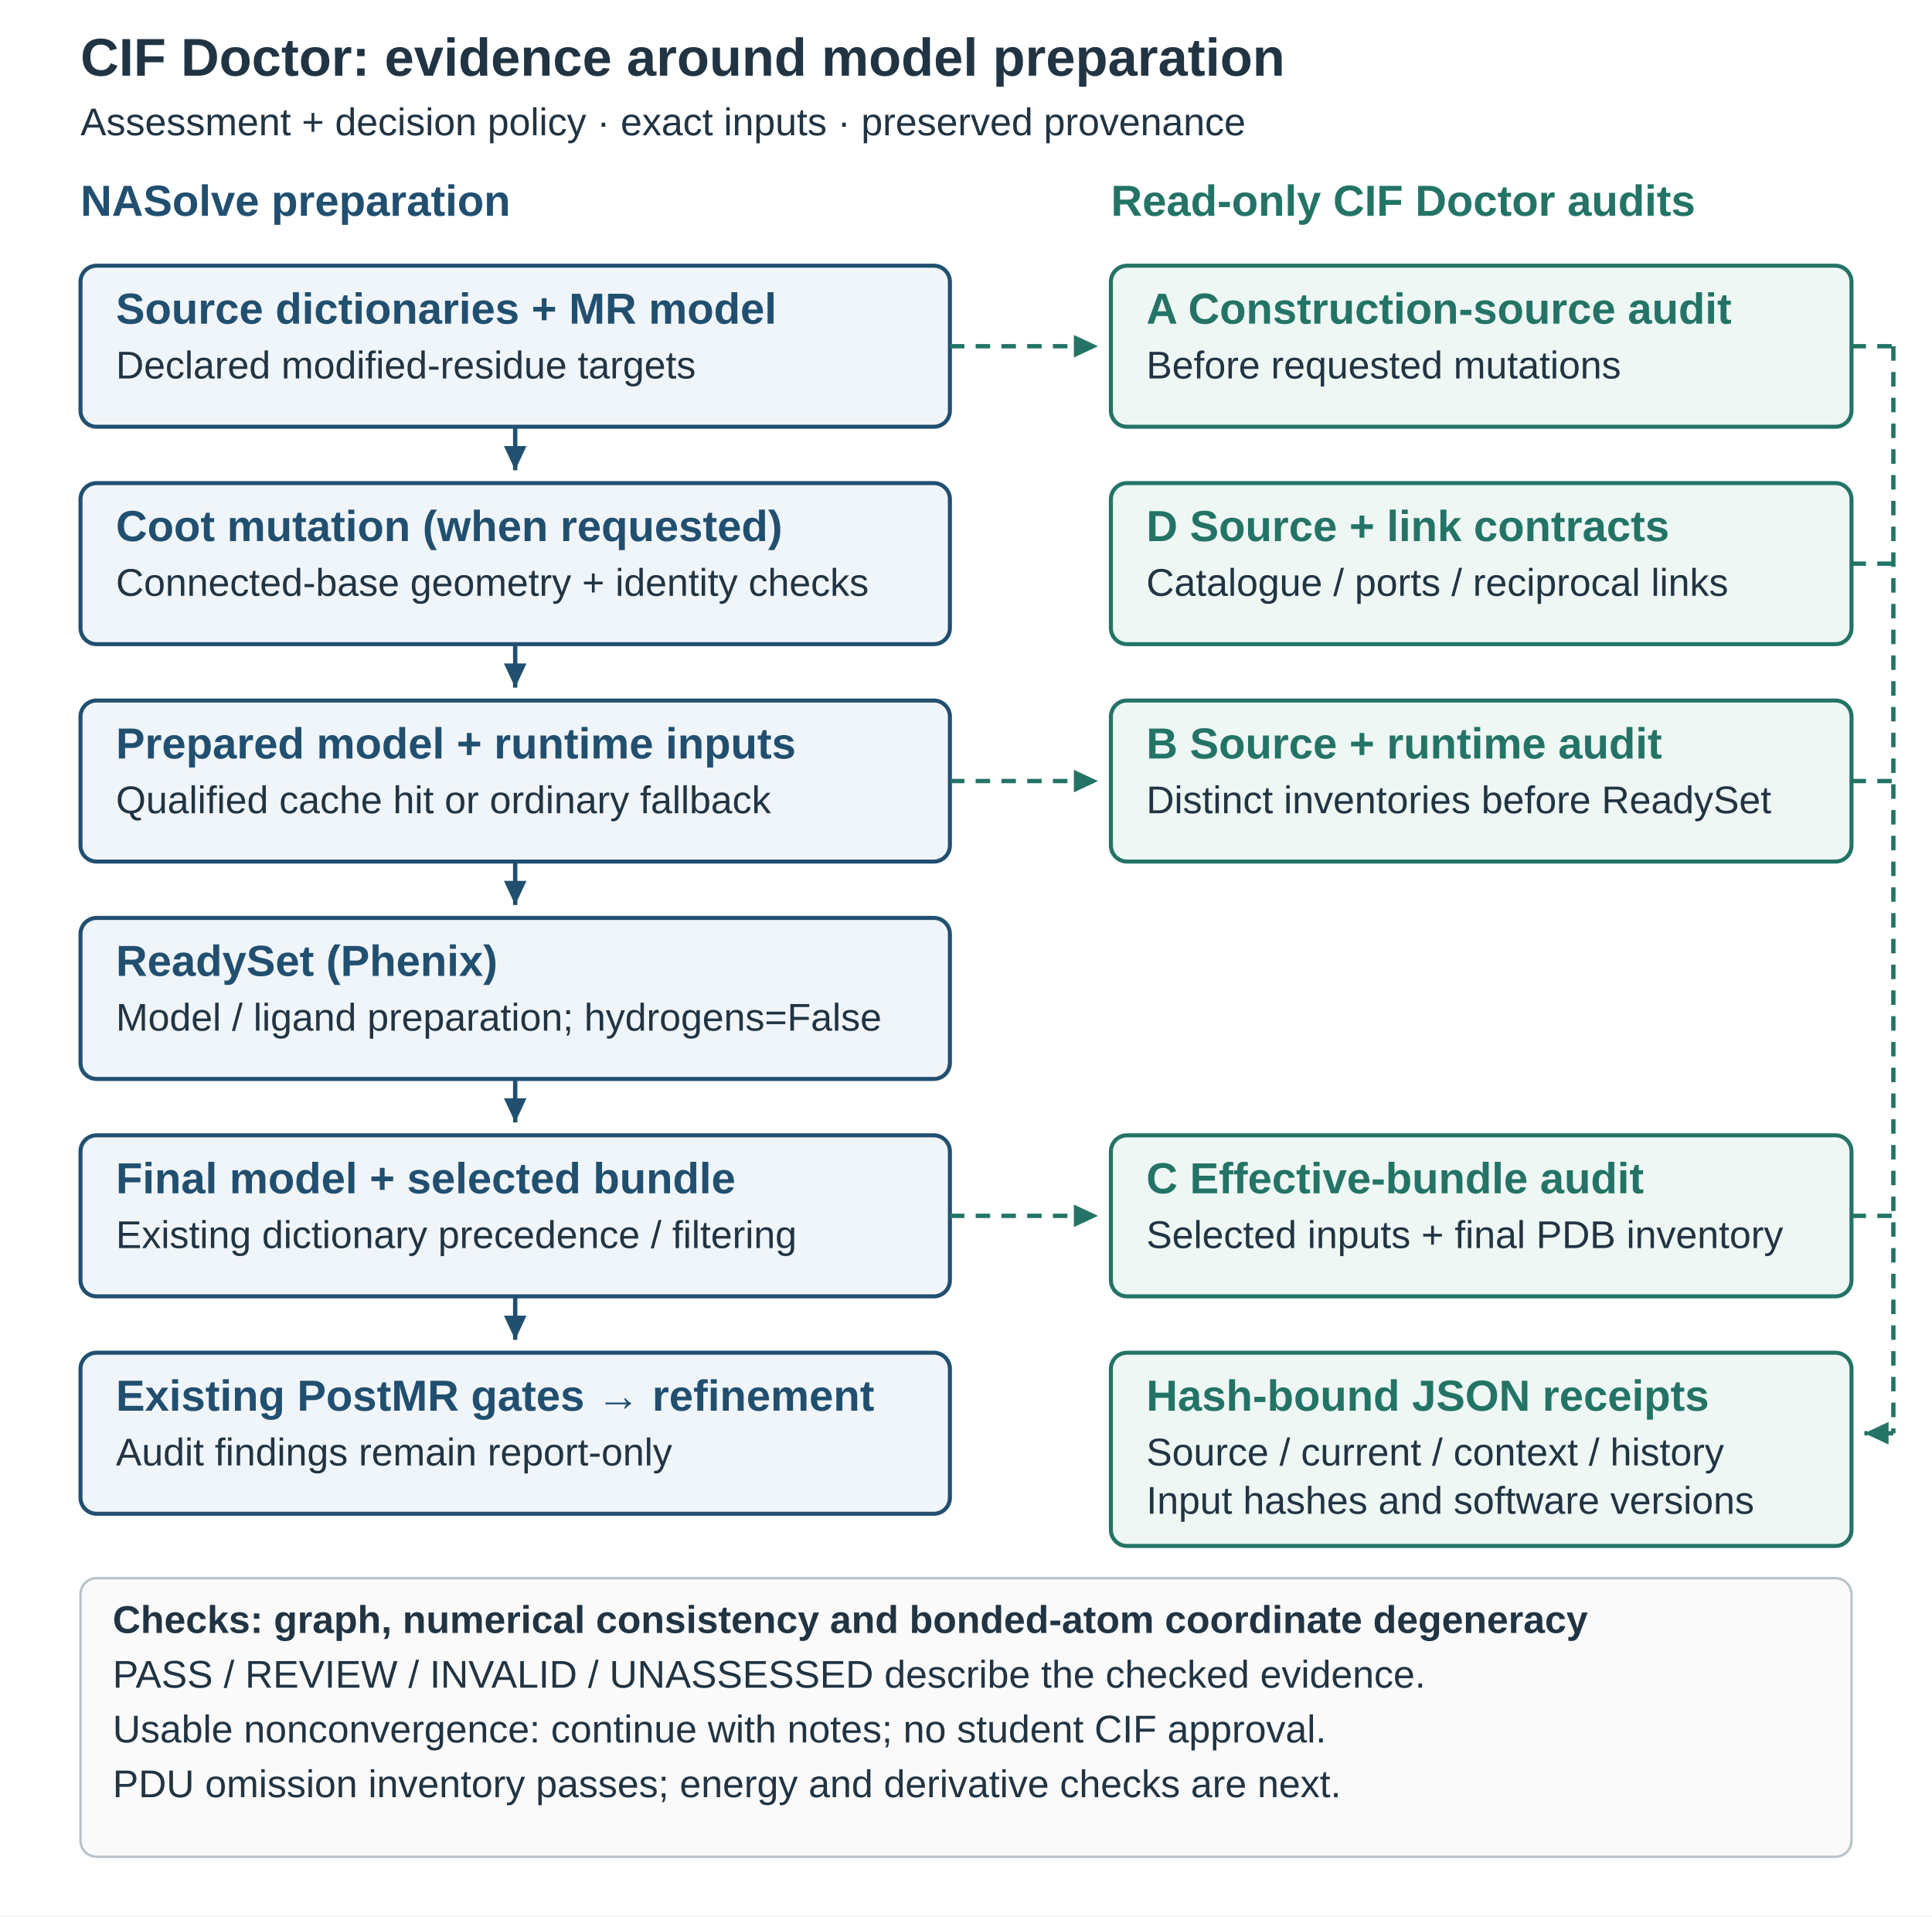
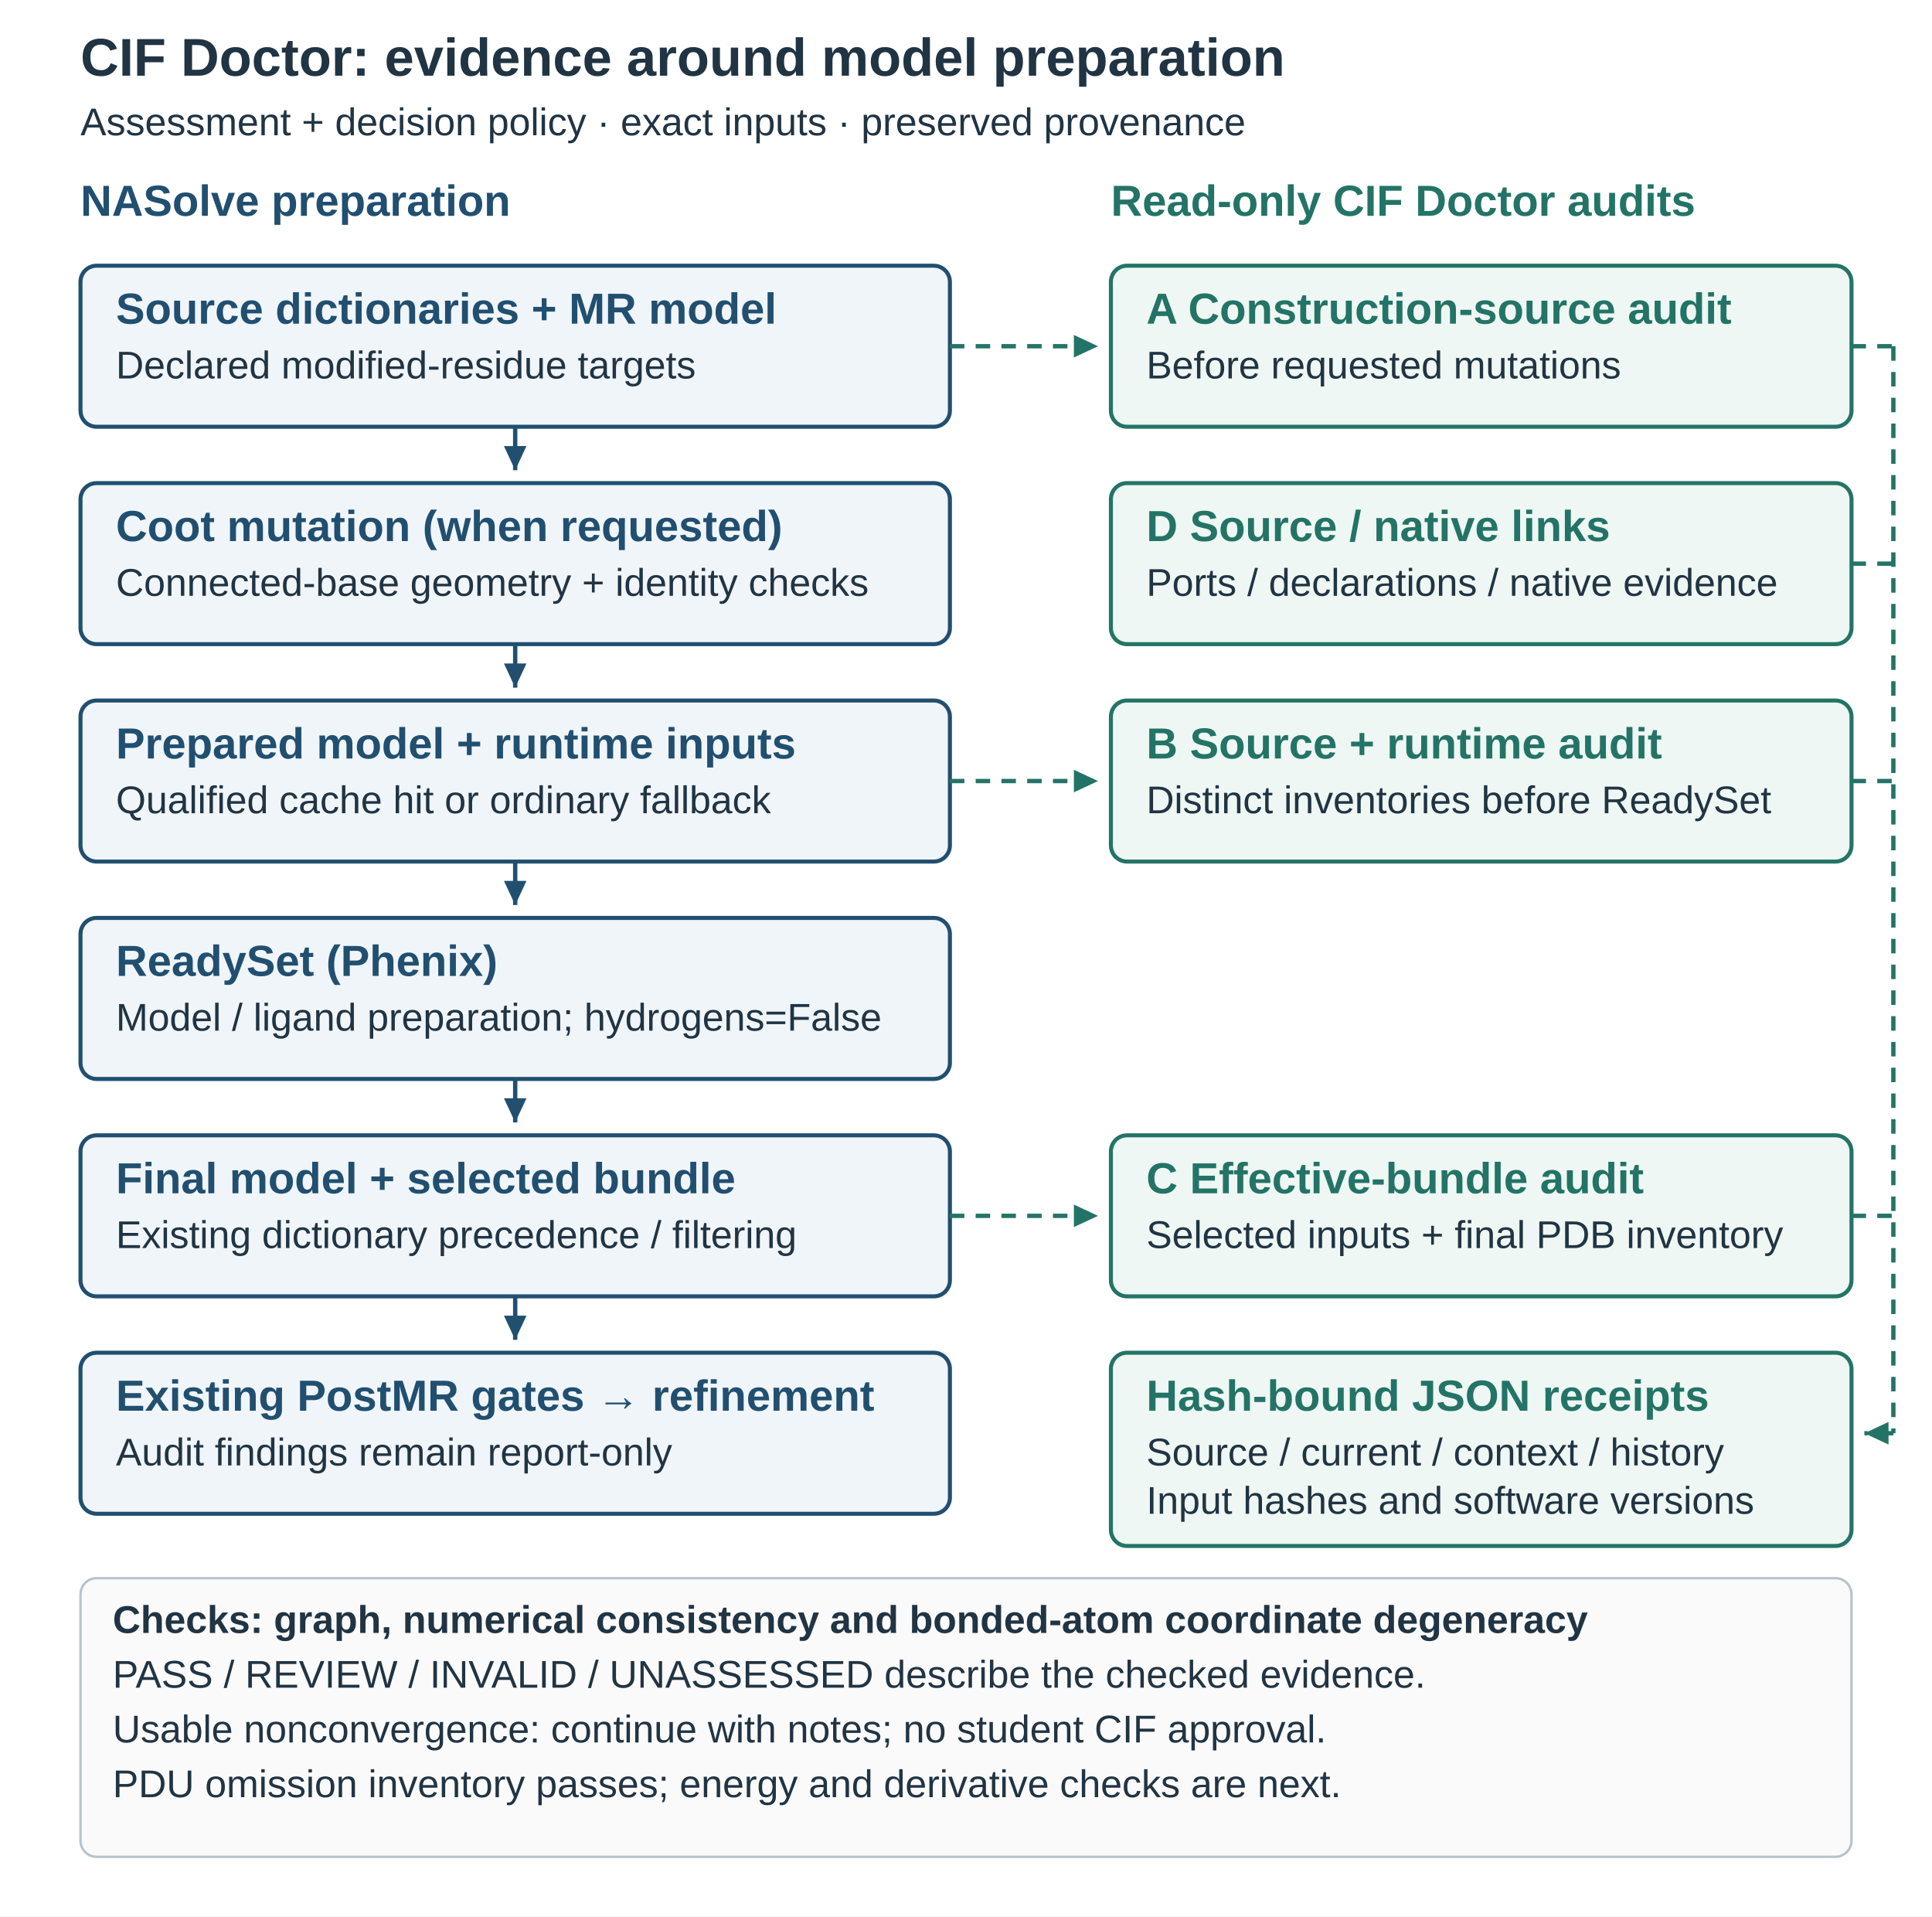
<svg xmlns="http://www.w3.org/2000/svg" width="180mm" height="178.5mm" viewBox="0 0 1200 1190" role="img" aria-labelledby="title description">
  <rect width="1200" height="1190" fill="white" />
  <text x="50" y="47" font-family="Arial, Helvetica, sans-serif" font-size="33" font-weight="bold" fill="#213443" text-anchor="start">CIF Doctor: evidence around model preparation</text>
  <text x="50" y="84" font-family="Arial, Helvetica, sans-serif" font-size="24" font-weight="normal" fill="#213443" text-anchor="start">Assessment + decision policy · exact inputs · preserved provenance</text>
  <text x="50" y="134" font-family="Arial, Helvetica, sans-serif" font-size="27" font-weight="bold" fill="#214f70" text-anchor="start">NASolve preparation</text>
  <text x="690" y="134" font-family="Arial, Helvetica, sans-serif" font-size="27" font-weight="bold" fill="#237466" text-anchor="start">Read-only CIF Doctor audits</text>
  <g id="source-inputs">
    <rect x="50" y="165" width="540" height="100" rx="10" fill="#f0f5f9" stroke="#214f70" stroke-width="2.5" />
    <text x="72" y="201" font-family="Arial, Helvetica, sans-serif" font-size="27" font-weight="bold" fill="#214f70" text-anchor="start">Source dictionaries + MR model</text>
    <text x="72" y="235" font-family="Arial, Helvetica, sans-serif" font-size="24" font-weight="normal" fill="#213443" text-anchor="start">Declared modified-residue targets</text>
  </g>
  <g id="coot-mutation">
    <rect x="50" y="300" width="540" height="100" rx="10" fill="#f0f5f9" stroke="#214f70" stroke-width="2.5" />
    <text x="72" y="336" font-family="Arial, Helvetica, sans-serif" font-size="27" font-weight="bold" fill="#214f70" text-anchor="start">Coot mutation (when requested)</text>
    <text x="72" y="370" font-family="Arial, Helvetica, sans-serif" font-size="24" font-weight="normal" fill="#213443" text-anchor="start">Connected-base geometry + identity checks</text>
  </g>
  <g id="prepared-inputs">
    <rect x="50" y="435" width="540" height="100" rx="10" fill="#f0f5f9" stroke="#214f70" stroke-width="2.5" />
    <text x="72" y="471" font-family="Arial, Helvetica, sans-serif" font-size="27" font-weight="bold" fill="#214f70" text-anchor="start">Prepared model + runtime inputs</text>
    <text x="72" y="505" font-family="Arial, Helvetica, sans-serif" font-size="24" font-weight="normal" fill="#213443" text-anchor="start">Qualified cache hit or ordinary fallback</text>
  </g>
  <g id="readyset">
    <rect x="50" y="570" width="540" height="100" rx="10" fill="#f0f5f9" stroke="#214f70" stroke-width="2.5" />
    <text x="72" y="606" font-family="Arial, Helvetica, sans-serif" font-size="27" font-weight="bold" fill="#214f70" text-anchor="start">ReadySet (Phenix)</text>
    <text x="72" y="640" font-family="Arial, Helvetica, sans-serif" font-size="24" font-weight="normal" fill="#213443" text-anchor="start">Model / ligand preparation; hydrogens=False</text>
  </g>
  <g id="effective-inputs">
    <rect x="50" y="705" width="540" height="100" rx="10" fill="#f0f5f9" stroke="#214f70" stroke-width="2.5" />
    <text x="72" y="741" font-family="Arial, Helvetica, sans-serif" font-size="27" font-weight="bold" fill="#214f70" text-anchor="start">Final model + selected bundle</text>
    <text x="72" y="775" font-family="Arial, Helvetica, sans-serif" font-size="24" font-weight="normal" fill="#213443" text-anchor="start">Existing dictionary precedence / filtering</text>
  </g>
  <g id="postmr-gates">
    <rect x="50" y="840" width="540" height="100" rx="10" fill="#f0f5f9" stroke="#214f70" stroke-width="2.5" />
    <text x="72" y="876" font-family="Arial, Helvetica, sans-serif" font-size="27" font-weight="bold" fill="#214f70" text-anchor="start">Existing PostMR gates → refinement</text>
    <text x="72" y="910" font-family="Arial, Helvetica, sans-serif" font-size="24" font-weight="normal" fill="#213443" text-anchor="start">Audit findings remain report-only</text>
  </g>
  <g id="preparation-flow-0">
    <path d="M 320.0 265.0 L 320.0 292.0" fill="none" stroke="#214f70" stroke-width="2.7" />
    <polygon points="320.0,292.0 313.0,277.0 327.0,277.0" fill="#214f70" />
  </g>
  <g id="preparation-flow-1">
    <path d="M 320.0 400.0 L 320.0 427.0" fill="none" stroke="#214f70" stroke-width="2.7" />
    <polygon points="320.0,427.0 313.0,412.0 327.0,412.0" fill="#214f70" />
  </g>
  <g id="preparation-flow-2">
    <path d="M 320.0 535.0 L 320.0 562.0" fill="none" stroke="#214f70" stroke-width="2.7" />
    <polygon points="320.0,562.0 313.0,547.0 327.0,547.0" fill="#214f70" />
  </g>
  <g id="preparation-flow-3">
    <path d="M 320.0 670.0 L 320.0 697.0" fill="none" stroke="#214f70" stroke-width="2.7" />
    <polygon points="320.0,697.0 313.0,682.0 327.0,682.0" fill="#214f70" />
  </g>
  <g id="preparation-flow-4">
    <path d="M 320.0 805.0 L 320.0 832.0" fill="none" stroke="#214f70" stroke-width="2.7" />
    <polygon points="320.0,832.0 313.0,817.0 327.0,817.0" fill="#214f70" />
  </g>
  <g id="mutation-audit">
    <rect x="690" y="165" width="460" height="100" rx="10" fill="#eef7f3" stroke="#237466" stroke-width="2.5" />
    <text x="712" y="201" font-family="Arial, Helvetica, sans-serif" font-size="27" font-weight="bold" fill="#237466" text-anchor="start">A  Construction-source audit</text>
    <text x="712" y="235" font-family="Arial, Helvetica, sans-serif" font-size="24" font-weight="normal" fill="#213443" text-anchor="start">Before requested mutations</text>
  </g>
  <g id="audit-branch-mutation-audit">
    <path d="M 590.0 215.0 L 599.0 215.0" fill="none" stroke="#237466" stroke-width="2.7" />
    <path d="M 606.0 215.0 L 615.0 215.0" fill="none" stroke="#237466" stroke-width="2.7" />
    <path d="M 622.0 215.0 L 631.0 215.0" fill="none" stroke="#237466" stroke-width="2.7" />
    <path d="M 638.0 215.0 L 647.0 215.0" fill="none" stroke="#237466" stroke-width="2.7" />
    <path d="M 654.0 215.0 L 663.0 215.0" fill="none" stroke="#237466" stroke-width="2.7" />
    <path d="M 670.0 215.0 L 679.0 215.0" fill="none" stroke="#237466" stroke-width="2.7" />
    <polygon points="682.0,215.0 667.0,222.0 667.0,208.0" fill="#237466" />
  </g>
  <g id="source-runtime-audit">
    <rect x="690" y="435" width="460" height="100" rx="10" fill="#eef7f3" stroke="#237466" stroke-width="2.5" />
    <text x="712" y="471" font-family="Arial, Helvetica, sans-serif" font-size="27" font-weight="bold" fill="#237466" text-anchor="start">B  Source + runtime audit</text>
    <text x="712" y="505" font-family="Arial, Helvetica, sans-serif" font-size="24" font-weight="normal" fill="#213443" text-anchor="start">Distinct inventories before ReadySet</text>
  </g>
  <g id="audit-branch-source-runtime-audit">
    <path d="M 590.0 485.0 L 599.0 485.0" fill="none" stroke="#237466" stroke-width="2.7" />
    <path d="M 606.0 485.0 L 615.0 485.0" fill="none" stroke="#237466" stroke-width="2.7" />
    <path d="M 622.0 485.0 L 631.0 485.0" fill="none" stroke="#237466" stroke-width="2.7" />
    <path d="M 638.0 485.0 L 647.0 485.0" fill="none" stroke="#237466" stroke-width="2.7" />
    <path d="M 654.0 485.0 L 663.0 485.0" fill="none" stroke="#237466" stroke-width="2.7" />
    <path d="M 670.0 485.0 L 679.0 485.0" fill="none" stroke="#237466" stroke-width="2.7" />
    <polygon points="682.0,485.0 667.0,492.0 667.0,478.0" fill="#237466" />
  </g>
  <g id="effective-audit">
    <rect x="690" y="705" width="460" height="100" rx="10" fill="#eef7f3" stroke="#237466" stroke-width="2.5" />
    <text x="712" y="741" font-family="Arial, Helvetica, sans-serif" font-size="27" font-weight="bold" fill="#237466" text-anchor="start">C  Effective-bundle audit</text>
    <text x="712" y="775" font-family="Arial, Helvetica, sans-serif" font-size="24" font-weight="normal" fill="#213443" text-anchor="start">Selected inputs + final PDB inventory</text>
  </g>
  <g id="audit-branch-effective-audit">
    <path d="M 590.0 755.0 L 599.0 755.0" fill="none" stroke="#237466" stroke-width="2.7" />
    <path d="M 606.0 755.0 L 615.0 755.0" fill="none" stroke="#237466" stroke-width="2.7" />
    <path d="M 622.0 755.0 L 631.0 755.0" fill="none" stroke="#237466" stroke-width="2.7" />
    <path d="M 638.0 755.0 L 647.0 755.0" fill="none" stroke="#237466" stroke-width="2.7" />
    <path d="M 654.0 755.0 L 663.0 755.0" fill="none" stroke="#237466" stroke-width="2.7" />
    <path d="M 670.0 755.0 L 679.0 755.0" fill="none" stroke="#237466" stroke-width="2.7" />
    <polygon points="682.0,755.0 667.0,762.0 667.0,748.0" fill="#237466" />
  </g>
  <g id="catalogue-census">
    <rect x="690" y="300" width="460" height="100" rx="10" fill="#eef7f3" stroke="#237466" stroke-width="2.5" />
-     <text x="712" y="336" font-family="Arial, Helvetica, sans-serif" font-size="27" font-weight="bold" fill="#237466" text-anchor="start">D  Source + link contracts</text>
-     <text x="712" y="370" font-family="Arial, Helvetica, sans-serif" font-size="24" font-weight="normal" fill="#213443" text-anchor="start">Catalogue / ports / reciprocal links</text>
+     <text x="712" y="336" font-family="Arial, Helvetica, sans-serif" font-size="27" font-weight="bold" fill="#237466" text-anchor="start">D  Source / native links</text>
+     <text x="712" y="370" font-family="Arial, Helvetica, sans-serif" font-size="24" font-weight="normal" fill="#213443" text-anchor="start">Ports / declarations / native evidence</text>
  </g>
  <g id="catalogue-to-receipts">
    <path d="M 1150.0 350.0 L 1159.0 350.0" fill="none" stroke="#237466" stroke-width="2.7" />
    <path d="M 1166.0 350.0 L 1175.0 350.0" fill="none" stroke="#237466" stroke-width="2.7" />
  </g>
  <g id="json-receipts">
    <rect x="690" y="840" width="460" height="120" rx="10" fill="#eef7f3" stroke="#237466" stroke-width="2.5" />
    <text x="712" y="876" font-family="Arial, Helvetica, sans-serif" font-size="27" font-weight="bold" fill="#237466" text-anchor="start">Hash-bound JSON receipts</text>
    <text x="712" y="910" font-family="Arial, Helvetica, sans-serif" font-size="24" font-weight="normal" fill="#213443" text-anchor="start">Source / current / context / history</text>
    <text x="712" y="940" font-family="Arial, Helvetica, sans-serif" font-size="24" font-weight="normal" fill="#213443" text-anchor="start">Input hashes and software versions</text>
  </g>
  <g id="mutation-to-receipts">
    <path d="M 1150.0 215.0 L 1159.0 215.0" fill="none" stroke="#237466" stroke-width="2.7" />
    <path d="M 1166.0 215.0 L 1175.0 215.0" fill="none" stroke="#237466" stroke-width="2.7" />
    <path d="M 1176.0 215.0 L 1176.0 224.0" fill="none" stroke="#237466" stroke-width="2.7" />
    <path d="M 1176.0 231.0 L 1176.0 240.0" fill="none" stroke="#237466" stroke-width="2.7" />
    <path d="M 1176.0 247.0 L 1176.0 256.0" fill="none" stroke="#237466" stroke-width="2.7" />
    <path d="M 1176.0 263.0 L 1176.0 272.0" fill="none" stroke="#237466" stroke-width="2.7" />
    <path d="M 1176.0 279.0 L 1176.0 288.0" fill="none" stroke="#237466" stroke-width="2.7" />
    <path d="M 1176.0 295.0 L 1176.0 304.0" fill="none" stroke="#237466" stroke-width="2.7" />
    <path d="M 1176.0 311.0 L 1176.0 320.0" fill="none" stroke="#237466" stroke-width="2.7" />
    <path d="M 1176.0 327.0 L 1176.0 336.0" fill="none" stroke="#237466" stroke-width="2.7" />
    <path d="M 1176.0 343.0 L 1176.0 352.0" fill="none" stroke="#237466" stroke-width="2.7" />
    <path d="M 1176.0 359.0 L 1176.0 368.0" fill="none" stroke="#237466" stroke-width="2.7" />
    <path d="M 1176.0 375.0 L 1176.0 384.0" fill="none" stroke="#237466" stroke-width="2.7" />
    <path d="M 1176.0 391.0 L 1176.0 400.0" fill="none" stroke="#237466" stroke-width="2.7" />
    <path d="M 1176.0 407.0 L 1176.0 416.0" fill="none" stroke="#237466" stroke-width="2.7" />
    <path d="M 1176.0 423.0 L 1176.0 432.0" fill="none" stroke="#237466" stroke-width="2.7" />
    <path d="M 1176.0 439.0 L 1176.0 448.0" fill="none" stroke="#237466" stroke-width="2.7" />
    <path d="M 1176.0 455.0 L 1176.0 464.0" fill="none" stroke="#237466" stroke-width="2.7" />
    <path d="M 1176.0 471.0 L 1176.0 480.0" fill="none" stroke="#237466" stroke-width="2.7" />
    <path d="M 1176.0 487.0 L 1176.0 496.0" fill="none" stroke="#237466" stroke-width="2.7" />
    <path d="M 1176.0 503.0 L 1176.0 512.0" fill="none" stroke="#237466" stroke-width="2.7" />
    <path d="M 1176.0 519.0 L 1176.0 528.0" fill="none" stroke="#237466" stroke-width="2.7" />
    <path d="M 1176.0 535.0 L 1176.0 544.0" fill="none" stroke="#237466" stroke-width="2.7" />
    <path d="M 1176.0 551.0 L 1176.0 560.0" fill="none" stroke="#237466" stroke-width="2.7" />
    <path d="M 1176.0 567.0 L 1176.0 576.0" fill="none" stroke="#237466" stroke-width="2.7" />
    <path d="M 1176.0 583.0 L 1176.0 592.0" fill="none" stroke="#237466" stroke-width="2.7" />
    <path d="M 1176.0 599.0 L 1176.0 608.0" fill="none" stroke="#237466" stroke-width="2.7" />
    <path d="M 1176.0 615.0 L 1176.0 624.0" fill="none" stroke="#237466" stroke-width="2.7" />
    <path d="M 1176.0 631.0 L 1176.0 640.0" fill="none" stroke="#237466" stroke-width="2.7" />
    <path d="M 1176.0 647.0 L 1176.0 656.0" fill="none" stroke="#237466" stroke-width="2.7" />
    <path d="M 1176.0 663.0 L 1176.0 672.0" fill="none" stroke="#237466" stroke-width="2.7" />
    <path d="M 1176.0 679.0 L 1176.0 688.0" fill="none" stroke="#237466" stroke-width="2.7" />
    <path d="M 1176.0 695.0 L 1176.0 704.0" fill="none" stroke="#237466" stroke-width="2.7" />
    <path d="M 1176.0 711.0 L 1176.0 720.0" fill="none" stroke="#237466" stroke-width="2.7" />
    <path d="M 1176.0 727.0 L 1176.0 736.0" fill="none" stroke="#237466" stroke-width="2.7" />
    <path d="M 1176.0 743.0 L 1176.0 752.0" fill="none" stroke="#237466" stroke-width="2.7" />
    <path d="M 1176.0 759.0 L 1176.0 768.0" fill="none" stroke="#237466" stroke-width="2.7" />
    <path d="M 1176.0 775.0 L 1176.0 784.0" fill="none" stroke="#237466" stroke-width="2.7" />
    <path d="M 1176.0 791.0 L 1176.0 800.0" fill="none" stroke="#237466" stroke-width="2.7" />
    <path d="M 1176.0 807.0 L 1176.0 816.0" fill="none" stroke="#237466" stroke-width="2.7" />
    <path d="M 1176.0 823.0 L 1176.0 832.0" fill="none" stroke="#237466" stroke-width="2.7" />
    <path d="M 1176.0 839.0 L 1176.0 848.0" fill="none" stroke="#237466" stroke-width="2.7" />
    <path d="M 1176.0 855.0 L 1176.0 864.0" fill="none" stroke="#237466" stroke-width="2.7" />
    <path d="M 1176.0 871.0 L 1176.0 880.0" fill="none" stroke="#237466" stroke-width="2.7" />
    <path d="M 1176.0 887.0 L 1176.0 890.0" fill="none" stroke="#237466" stroke-width="2.7" />
    <path d="M 1176.0 890.0 L 1167.0 890.0" fill="none" stroke="#237466" stroke-width="2.7" />
    <path d="M 1160.0 890.0 L 1158.0 890.0" fill="none" stroke="#237466" stroke-width="2.7" />
    <polygon points="1158.0,890.0 1173.0,883.0 1173.0,897.0" fill="#237466" />
  </g>
  <g id="source-to-receipts">
    <path d="M 1150.0 485.0 L 1159.0 485.0" fill="none" stroke="#237466" stroke-width="2.7" />
    <path d="M 1166.0 485.0 L 1175.0 485.0" fill="none" stroke="#237466" stroke-width="2.7" />
  </g>
  <g id="effective-to-receipts">
    <path d="M 1150.0 755.0 L 1159.0 755.0" fill="none" stroke="#237466" stroke-width="2.7" />
    <path d="M 1166.0 755.0 L 1175.0 755.0" fill="none" stroke="#237466" stroke-width="2.7" />
  </g>
  <g id="scope-notes">
    <rect x="50" y="980" width="1100" height="173" rx="10" fill="#fafafa" stroke="#b7c2ca" stroke-width="1.5" />
    <text x="70" y="1014" font-family="Arial, Helvetica, sans-serif" font-size="24" font-weight="bold" fill="#213443" text-anchor="start">Checks: graph, numerical consistency and bonded-atom coordinate degeneracy</text>
    <text x="70" y="1048" font-family="Arial, Helvetica, sans-serif" font-size="24" font-weight="normal" fill="#213443" text-anchor="start">PASS / REVIEW / INVALID / UNASSESSED describe the checked evidence.</text>
    <text x="70" y="1082" font-family="Arial, Helvetica, sans-serif" font-size="24" font-weight="normal" fill="#213443" text-anchor="start">Usable nonconvergence: continue with notes; no student CIF approval.</text>
    <text x="70" y="1116" font-family="Arial, Helvetica, sans-serif" font-size="24" font-weight="normal" fill="#213443" text-anchor="start">PDU omission inventory passes; energy and derivative checks are next.</text>
  </g>
</svg>
